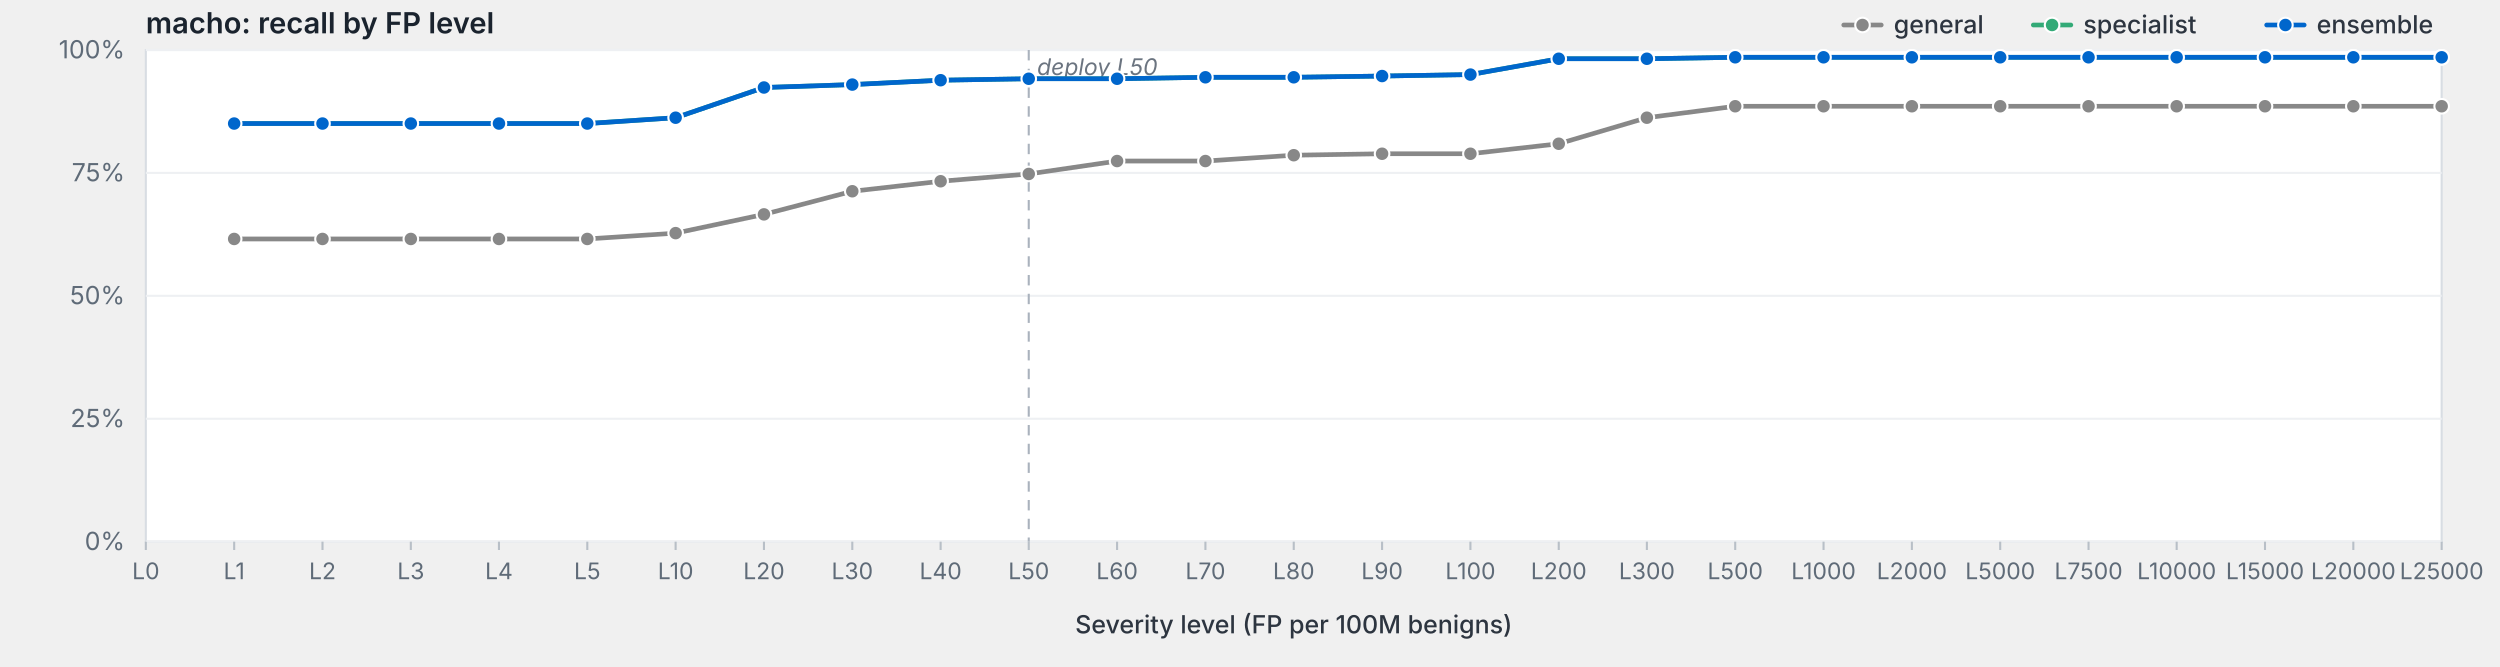
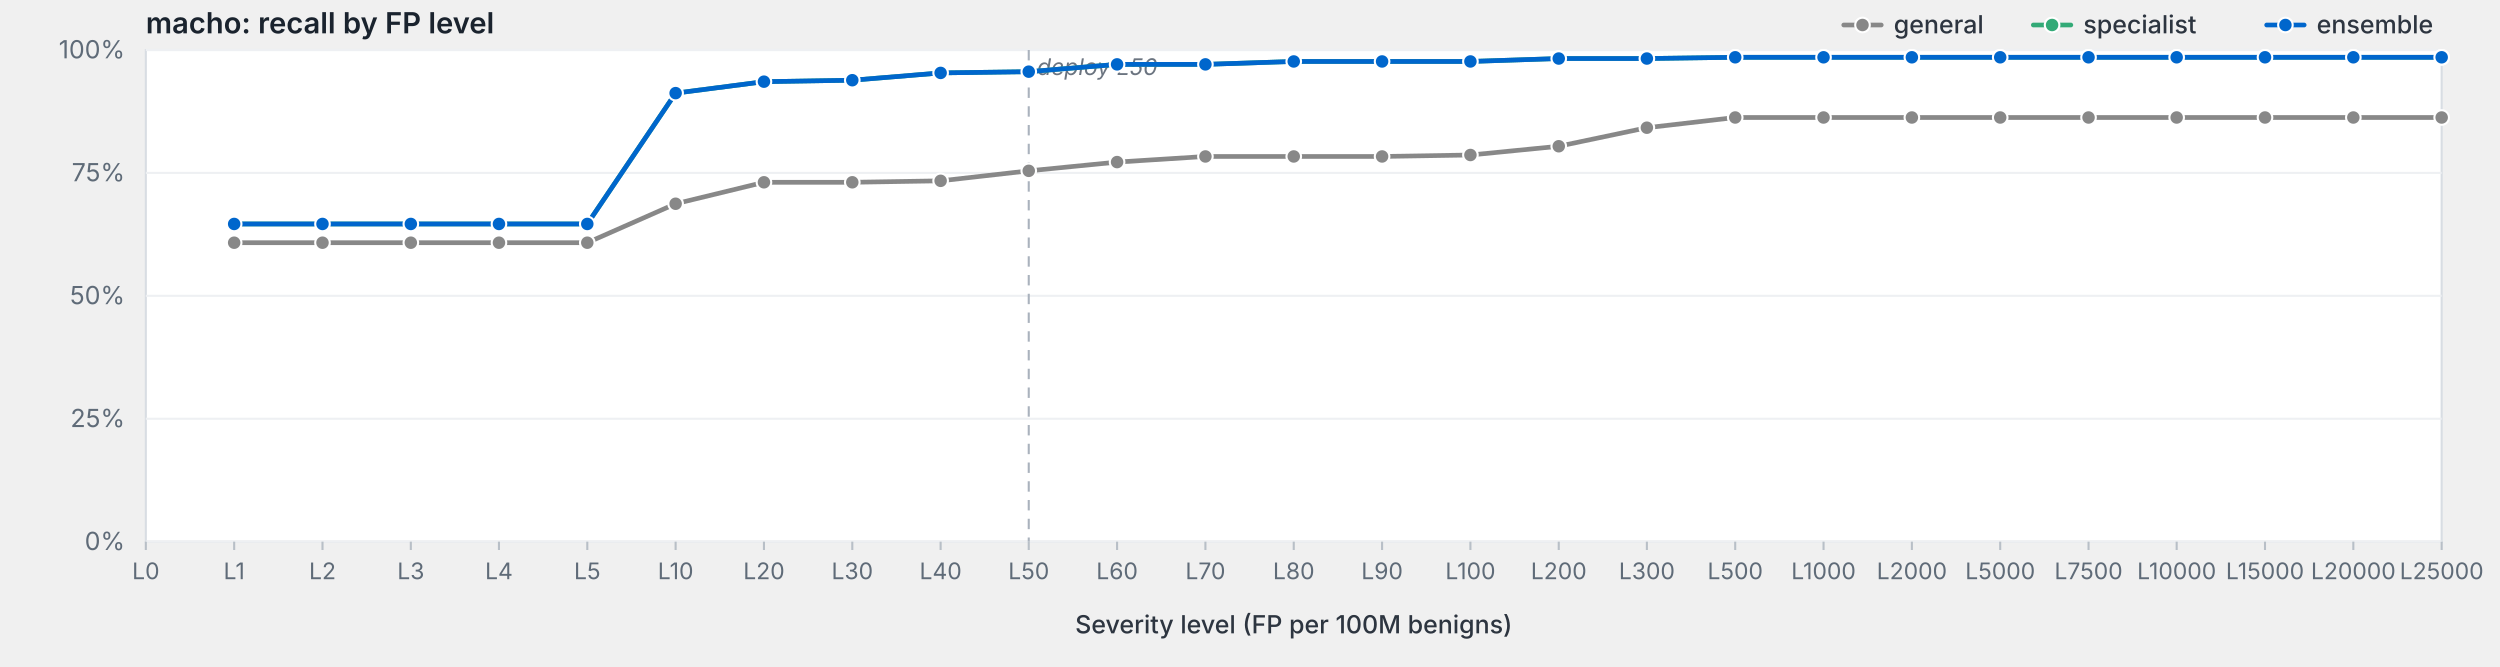
<svg xmlns="http://www.w3.org/2000/svg" viewBox="0 0 1200 320" width="1200" height="320" preserveAspectRatio="xMidYMid meet" role="img" aria-label="macho: recall by FP level">
  <style>svg { background: #fdfdfd; }.frame { fill: #fff; stroke: #d8dde3; stroke-width: 1; }.grid { stroke: #eef0f3; stroke-width: 1; }.tick { stroke: #b8bfc7; stroke-width: 1; }.axis-label { fill: #5f6b78; font-family: -apple-system, BlinkMacSystemFont, "Segoe UI", system-ui, sans-serif; font-size: 12px; }.x-label { fill: #5f6b78; font-family: -apple-system, BlinkMacSystemFont, "Segoe UI", system-ui, sans-serif; font-size: 11px; }.axis-title { fill: #2d3540; font-family: -apple-system, BlinkMacSystemFont, "Segoe UI", system-ui, sans-serif; font-size: 12px; font-weight: 500; }.title { fill: #1a232e; font-family: -apple-system, BlinkMacSystemFont, "Segoe UI", system-ui, sans-serif; font-size: 14px; font-weight: 600; }.deploy-marker { stroke: #aab2bd; stroke-width: 1; stroke-dasharray: 5,4; }.deploy-label { fill: #6b7480; font-family: -apple-system, BlinkMacSystemFont, "Segoe UI", system-ui, sans-serif; font-size: 11px; font-style: italic; }.curve { fill: none; stroke-width: 2.25; stroke-linejoin: round; stroke-linecap: round; }.marker { stroke: #fff; stroke-width: 1; }.legend-text { fill: #2d3540; font-family: -apple-system, BlinkMacSystemFont, "Segoe UI", system-ui, sans-serif; font-size: 12px; font-weight: 500; }</style>
  <text class="title" x="70" y="16">macho: recall by FP level</text>
  <rect class="frame" x="70" y="24" width="1102" height="236" />
  <line class="grid" x1="70" y1="260.0" x2="1172" y2="260.0" />
  <text class="axis-label" x="60" y="264.0" text-anchor="end">0%</text>
  <line class="grid" x1="70" y1="201.0" x2="1172" y2="201.0" />
  <text class="axis-label" x="60" y="205.0" text-anchor="end">25%</text>
  <line class="grid" x1="70" y1="142.0" x2="1172" y2="142.0" />
  <text class="axis-label" x="60" y="146.0" text-anchor="end">50%</text>
  <line class="grid" x1="70" y1="83.0" x2="1172" y2="83.0" />
  <text class="axis-label" x="60" y="87.0" text-anchor="end">75%</text>
  <line class="grid" x1="70" y1="24.0" x2="1172" y2="24.0" />
  <text class="axis-label" x="60" y="28.0" text-anchor="end">100%</text>
  <line class="deploy-marker" x1="493.8" y1="24" x2="493.8" y2="260" />
  <text class="deploy-label" x="497.8" y="36" text-anchor="start">deploy L50</text>
  <line class="tick" x1="70.0" y1="260" x2="70.0" y2="264" />
  <text class="x-label" x="70.0" y="278" text-anchor="middle">L0</text>
  <line class="tick" x1="112.4" y1="260" x2="112.4" y2="264" />
  <text class="x-label" x="112.4" y="278" text-anchor="middle">L1</text>
  <line class="tick" x1="154.8" y1="260" x2="154.8" y2="264" />
  <text class="x-label" x="154.8" y="278" text-anchor="middle">L2</text>
  <line class="tick" x1="197.2" y1="260" x2="197.2" y2="264" />
  <text class="x-label" x="197.2" y="278" text-anchor="middle">L3</text>
  <line class="tick" x1="239.5" y1="260" x2="239.5" y2="264" />
  <text class="x-label" x="239.5" y="278" text-anchor="middle">L4</text>
  <line class="tick" x1="281.9" y1="260" x2="281.9" y2="264" />
  <text class="x-label" x="281.9" y="278" text-anchor="middle">L5</text>
  <line class="tick" x1="324.3" y1="260" x2="324.3" y2="264" />
  <text class="x-label" x="324.3" y="278" text-anchor="middle">L10</text>
  <line class="tick" x1="366.7" y1="260" x2="366.7" y2="264" />
  <text class="x-label" x="366.7" y="278" text-anchor="middle">L20</text>
  <line class="tick" x1="409.1" y1="260" x2="409.1" y2="264" />
  <text class="x-label" x="409.1" y="278" text-anchor="middle">L30</text>
  <line class="tick" x1="451.5" y1="260" x2="451.5" y2="264" />
  <text class="x-label" x="451.5" y="278" text-anchor="middle">L40</text>
  <line class="tick" x1="493.8" y1="260" x2="493.8" y2="264" />
  <text class="x-label" x="493.8" y="278" text-anchor="middle">L50</text>
  <line class="tick" x1="536.2" y1="260" x2="536.2" y2="264" />
  <text class="x-label" x="536.2" y="278" text-anchor="middle">L60</text>
  <line class="tick" x1="578.6" y1="260" x2="578.6" y2="264" />
  <text class="x-label" x="578.6" y="278" text-anchor="middle">L70</text>
  <line class="tick" x1="621.0" y1="260" x2="621.0" y2="264" />
  <text class="x-label" x="621.0" y="278" text-anchor="middle">L80</text>
  <line class="tick" x1="663.4" y1="260" x2="663.4" y2="264" />
  <text class="x-label" x="663.4" y="278" text-anchor="middle">L90</text>
  <line class="tick" x1="705.8" y1="260" x2="705.8" y2="264" />
  <text class="x-label" x="705.8" y="278" text-anchor="middle">L100</text>
  <line class="tick" x1="748.2" y1="260" x2="748.2" y2="264" />
  <text class="x-label" x="748.2" y="278" text-anchor="middle">L200</text>
  <line class="tick" x1="790.5" y1="260" x2="790.5" y2="264" />
  <text class="x-label" x="790.5" y="278" text-anchor="middle">L300</text>
  <line class="tick" x1="832.9" y1="260" x2="832.9" y2="264" />
  <text class="x-label" x="832.9" y="278" text-anchor="middle">L500</text>
  <line class="tick" x1="875.3" y1="260" x2="875.3" y2="264" />
  <text class="x-label" x="875.3" y="278" text-anchor="middle">L1000</text>
  <line class="tick" x1="917.7" y1="260" x2="917.7" y2="264" />
  <text class="x-label" x="917.7" y="278" text-anchor="middle">L2000</text>
  <line class="tick" x1="960.1" y1="260" x2="960.1" y2="264" />
  <text class="x-label" x="960.1" y="278" text-anchor="middle">L5000</text>
  <line class="tick" x1="1002.5" y1="260" x2="1002.5" y2="264" />
  <text class="x-label" x="1002.5" y="278" text-anchor="middle">L7500</text>
  <line class="tick" x1="1044.8" y1="260" x2="1044.8" y2="264" />
  <text class="x-label" x="1044.8" y="278" text-anchor="middle">L10000</text>
  <line class="tick" x1="1087.2" y1="260" x2="1087.2" y2="264" />
  <text class="x-label" x="1087.2" y="278" text-anchor="middle">L15000</text>
  <line class="tick" x1="1129.6" y1="260" x2="1129.6" y2="264" />
  <text class="x-label" x="1129.6" y="278" text-anchor="middle">L20000</text>
  <line class="tick" x1="1172.0" y1="260" x2="1172.0" y2="264" />
  <text class="x-label" x="1172.0" y="278" text-anchor="middle">L25000</text>
  <text class="axis-title" x="621.0" y="304" text-anchor="middle">Severity level (FP per 100M benigns)</text>
-   <path class="curve" d="M112.4,114.7 L154.8,114.7 L197.2,114.7 L239.5,114.7 L281.9,114.7 L324.3,111.9 L366.7,102.9 L409.1,91.8 L451.5,87.0 L493.8,83.5 L536.2,77.3 L578.6,77.3 L621.0,74.5 L663.4,73.8 L705.8,73.8 L748.2,69.0 L790.5,56.5 L832.9,51.0 L875.3,51.0 L917.7,51.0 L960.1,51.0 L1002.5,51.0 L1044.8,51.0 L1087.2,51.0 L1129.6,51.0 L1172.0,51.0" stroke="#888" />
-   <circle class="marker" cx="112.4" cy="114.7" r="3.5" fill="#888" />
-   <circle class="marker" cx="154.8" cy="114.7" r="3.5" fill="#888" />
-   <circle class="marker" cx="197.2" cy="114.7" r="3.5" fill="#888" />
-   <circle class="marker" cx="239.5" cy="114.7" r="3.5" fill="#888" />
-   <circle class="marker" cx="281.9" cy="114.7" r="3.5" fill="#888" />
-   <circle class="marker" cx="324.3" cy="111.9" r="3.5" fill="#888" />
-   <circle class="marker" cx="366.7" cy="102.9" r="3.5" fill="#888" />
-   <circle class="marker" cx="409.1" cy="91.8" r="3.5" fill="#888" />
-   <circle class="marker" cx="451.5" cy="87.0" r="3.5" fill="#888" />
-   <circle class="marker" cx="493.8" cy="83.5" r="3.5" fill="#888" />
-   <circle class="marker" cx="536.2" cy="77.3" r="3.5" fill="#888" />
-   <circle class="marker" cx="578.6" cy="77.3" r="3.5" fill="#888" />
-   <circle class="marker" cx="621.0" cy="74.5" r="3.5" fill="#888" />
-   <circle class="marker" cx="663.4" cy="73.8" r="3.5" fill="#888" />
-   <circle class="marker" cx="705.8" cy="73.8" r="3.5" fill="#888" />
-   <circle class="marker" cx="748.2" cy="69.0" r="3.5" fill="#888" />
-   <circle class="marker" cx="790.5" cy="56.5" r="3.5" fill="#888" />
-   <circle class="marker" cx="832.9" cy="51.0" r="3.5" fill="#888" />
-   <circle class="marker" cx="875.3" cy="51.0" r="3.5" fill="#888" />
-   <circle class="marker" cx="917.7" cy="51.0" r="3.5" fill="#888" />
-   <circle class="marker" cx="960.1" cy="51.0" r="3.5" fill="#888" />
-   <circle class="marker" cx="1002.5" cy="51.0" r="3.5" fill="#888" />
-   <circle class="marker" cx="1044.8" cy="51.0" r="3.5" fill="#888" />
-   <circle class="marker" cx="1087.2" cy="51.0" r="3.5" fill="#888" />
-   <circle class="marker" cx="1129.6" cy="51.0" r="3.5" fill="#888" />
-   <circle class="marker" cx="1172.0" cy="51.0" r="3.5" fill="#888" />
-   <path class="curve" d="M112.4,59.3 L154.8,59.3 L197.2,59.3 L239.5,59.3 L281.9,59.3 L324.3,56.5 L366.7,42.0 L409.1,40.6 L451.5,38.5 L493.8,37.8 L536.2,37.8 L578.6,37.1 L621.0,37.1 L663.4,36.5 L705.8,35.8 L748.2,28.2 L790.5,28.2 L832.9,27.5 L875.3,27.5 L917.7,27.5 L960.1,27.5 L1002.5,27.5 L1044.8,27.5 L1087.2,27.5 L1129.6,27.5 L1172.0,27.5" stroke="#3a7" />
-   <circle class="marker" cx="112.4" cy="59.3" r="3.5" fill="#3a7" />
-   <circle class="marker" cx="154.8" cy="59.3" r="3.5" fill="#3a7" />
-   <circle class="marker" cx="197.2" cy="59.3" r="3.5" fill="#3a7" />
-   <circle class="marker" cx="239.5" cy="59.3" r="3.5" fill="#3a7" />
-   <circle class="marker" cx="281.9" cy="59.3" r="3.5" fill="#3a7" />
-   <circle class="marker" cx="324.3" cy="56.5" r="3.5" fill="#3a7" />
-   <circle class="marker" cx="366.7" cy="42.0" r="3.5" fill="#3a7" />
-   <circle class="marker" cx="409.1" cy="40.6" r="3.5" fill="#3a7" />
-   <circle class="marker" cx="451.5" cy="38.5" r="3.5" fill="#3a7" />
-   <circle class="marker" cx="493.8" cy="37.8" r="3.5" fill="#3a7" />
-   <circle class="marker" cx="536.2" cy="37.8" r="3.5" fill="#3a7" />
-   <circle class="marker" cx="578.6" cy="37.1" r="3.5" fill="#3a7" />
-   <circle class="marker" cx="621.0" cy="37.1" r="3.5" fill="#3a7" />
-   <circle class="marker" cx="663.4" cy="36.5" r="3.5" fill="#3a7" />
-   <circle class="marker" cx="705.8" cy="35.8" r="3.5" fill="#3a7" />
-   <circle class="marker" cx="748.2" cy="28.2" r="3.5" fill="#3a7" />
-   <circle class="marker" cx="790.5" cy="28.2" r="3.5" fill="#3a7" />
+   <path class="curve" d="M112.4,116.5 L154.8,116.5 L197.2,116.5 L239.5,116.5 L281.9,116.5 L324.3,97.8 L366.7,87.5 L409.1,87.5 L451.5,86.8 L493.8,82.0 L536.2,77.8 L578.6,75.1 L621.0,75.1 L663.4,75.1 L705.8,74.4 L748.2,70.2 L790.5,61.3 L832.9,56.4 L875.3,56.4 L917.7,56.4 L960.1,56.4 L1002.5,56.4 L1044.8,56.4 L1087.2,56.4 L1129.6,56.4 L1172.0,56.4" stroke="#888" />
+   <circle class="marker" cx="112.4" cy="116.5" r="3.5" fill="#888" />
+   <circle class="marker" cx="154.8" cy="116.5" r="3.5" fill="#888" />
+   <circle class="marker" cx="197.2" cy="116.5" r="3.5" fill="#888" />
+   <circle class="marker" cx="239.5" cy="116.5" r="3.5" fill="#888" />
+   <circle class="marker" cx="281.9" cy="116.5" r="3.5" fill="#888" />
+   <circle class="marker" cx="324.3" cy="97.8" r="3.5" fill="#888" />
+   <circle class="marker" cx="366.7" cy="87.5" r="3.5" fill="#888" />
+   <circle class="marker" cx="409.1" cy="87.5" r="3.5" fill="#888" />
+   <circle class="marker" cx="451.5" cy="86.8" r="3.5" fill="#888" />
+   <circle class="marker" cx="493.8" cy="82.0" r="3.5" fill="#888" />
+   <circle class="marker" cx="536.2" cy="77.8" r="3.5" fill="#888" />
+   <circle class="marker" cx="578.6" cy="75.1" r="3.5" fill="#888" />
+   <circle class="marker" cx="621.0" cy="75.1" r="3.5" fill="#888" />
+   <circle class="marker" cx="663.4" cy="75.1" r="3.5" fill="#888" />
+   <circle class="marker" cx="705.8" cy="74.4" r="3.5" fill="#888" />
+   <circle class="marker" cx="748.2" cy="70.2" r="3.5" fill="#888" />
+   <circle class="marker" cx="790.5" cy="61.3" r="3.5" fill="#888" />
+   <circle class="marker" cx="832.9" cy="56.4" r="3.5" fill="#888" />
+   <circle class="marker" cx="875.3" cy="56.4" r="3.5" fill="#888" />
+   <circle class="marker" cx="917.7" cy="56.4" r="3.5" fill="#888" />
+   <circle class="marker" cx="960.1" cy="56.4" r="3.5" fill="#888" />
+   <circle class="marker" cx="1002.5" cy="56.4" r="3.5" fill="#888" />
+   <circle class="marker" cx="1044.8" cy="56.4" r="3.5" fill="#888" />
+   <circle class="marker" cx="1087.2" cy="56.4" r="3.5" fill="#888" />
+   <circle class="marker" cx="1129.6" cy="56.4" r="3.5" fill="#888" />
+   <circle class="marker" cx="1172.0" cy="56.4" r="3.5" fill="#888" />
+   <path class="curve" d="M112.4,107.5 L154.8,107.5 L197.2,107.5 L239.5,107.5 L281.9,107.5 L324.3,44.7 L366.7,39.2 L409.1,38.5 L451.5,35.0 L493.8,34.4 L536.2,30.9 L578.6,30.9 L621.0,29.5 L663.4,29.5 L705.8,29.5 L748.2,28.1 L790.5,28.1 L832.9,27.5 L875.3,27.5 L917.7,27.5 L960.1,27.5 L1002.5,27.5 L1044.8,27.5 L1087.2,27.5 L1129.6,27.5 L1172.0,27.5" stroke="#3a7" />
+   <circle class="marker" cx="112.4" cy="107.5" r="3.5" fill="#3a7" />
+   <circle class="marker" cx="154.8" cy="107.5" r="3.5" fill="#3a7" />
+   <circle class="marker" cx="197.2" cy="107.5" r="3.5" fill="#3a7" />
+   <circle class="marker" cx="239.5" cy="107.5" r="3.5" fill="#3a7" />
+   <circle class="marker" cx="281.9" cy="107.5" r="3.5" fill="#3a7" />
+   <circle class="marker" cx="324.3" cy="44.7" r="3.5" fill="#3a7" />
+   <circle class="marker" cx="366.7" cy="39.2" r="3.5" fill="#3a7" />
+   <circle class="marker" cx="409.1" cy="38.5" r="3.5" fill="#3a7" />
+   <circle class="marker" cx="451.5" cy="35.0" r="3.5" fill="#3a7" />
+   <circle class="marker" cx="493.8" cy="34.4" r="3.5" fill="#3a7" />
+   <circle class="marker" cx="536.2" cy="30.9" r="3.5" fill="#3a7" />
+   <circle class="marker" cx="578.6" cy="30.9" r="3.5" fill="#3a7" />
+   <circle class="marker" cx="621.0" cy="29.5" r="3.5" fill="#3a7" />
+   <circle class="marker" cx="663.4" cy="29.5" r="3.5" fill="#3a7" />
+   <circle class="marker" cx="705.8" cy="29.5" r="3.5" fill="#3a7" />
+   <circle class="marker" cx="748.2" cy="28.1" r="3.5" fill="#3a7" />
+   <circle class="marker" cx="790.5" cy="28.1" r="3.5" fill="#3a7" />
  <circle class="marker" cx="832.9" cy="27.5" r="3.5" fill="#3a7" />
  <circle class="marker" cx="875.3" cy="27.5" r="3.5" fill="#3a7" />
  <circle class="marker" cx="917.7" cy="27.5" r="3.5" fill="#3a7" />
  <circle class="marker" cx="960.1" cy="27.5" r="3.5" fill="#3a7" />
  <circle class="marker" cx="1002.5" cy="27.5" r="3.5" fill="#3a7" />
  <circle class="marker" cx="1044.8" cy="27.5" r="3.5" fill="#3a7" />
  <circle class="marker" cx="1087.2" cy="27.5" r="3.5" fill="#3a7" />
  <circle class="marker" cx="1129.6" cy="27.5" r="3.5" fill="#3a7" />
  <circle class="marker" cx="1172.0" cy="27.5" r="3.5" fill="#3a7" />
-   <path class="curve" d="M112.4,59.3 L154.8,59.3 L197.2,59.3 L239.5,59.3 L281.9,59.3 L324.3,56.5 L366.7,42.0 L409.1,40.6 L451.5,38.5 L493.8,37.8 L536.2,37.8 L578.6,37.1 L621.0,37.1 L663.4,36.5 L705.8,35.8 L748.2,28.2 L790.5,28.2 L832.9,27.5 L875.3,27.5 L917.7,27.5 L960.1,27.5 L1002.5,27.5 L1044.8,27.5 L1087.2,27.5 L1129.6,27.5 L1172.0,27.5" stroke="#06c" />
-   <circle class="marker" cx="112.4" cy="59.3" r="3.5" fill="#06c" />
-   <circle class="marker" cx="154.8" cy="59.3" r="3.5" fill="#06c" />
-   <circle class="marker" cx="197.2" cy="59.3" r="3.5" fill="#06c" />
-   <circle class="marker" cx="239.5" cy="59.3" r="3.5" fill="#06c" />
-   <circle class="marker" cx="281.9" cy="59.3" r="3.5" fill="#06c" />
-   <circle class="marker" cx="324.3" cy="56.5" r="3.5" fill="#06c" />
-   <circle class="marker" cx="366.7" cy="42.0" r="3.5" fill="#06c" />
-   <circle class="marker" cx="409.1" cy="40.6" r="3.5" fill="#06c" />
-   <circle class="marker" cx="451.5" cy="38.5" r="3.5" fill="#06c" />
-   <circle class="marker" cx="493.8" cy="37.8" r="3.5" fill="#06c" />
-   <circle class="marker" cx="536.2" cy="37.8" r="3.5" fill="#06c" />
-   <circle class="marker" cx="578.6" cy="37.1" r="3.5" fill="#06c" />
-   <circle class="marker" cx="621.0" cy="37.1" r="3.5" fill="#06c" />
-   <circle class="marker" cx="663.4" cy="36.5" r="3.5" fill="#06c" />
-   <circle class="marker" cx="705.8" cy="35.8" r="3.5" fill="#06c" />
-   <circle class="marker" cx="748.2" cy="28.2" r="3.5" fill="#06c" />
-   <circle class="marker" cx="790.5" cy="28.2" r="3.5" fill="#06c" />
+   <path class="curve" d="M112.4,107.5 L154.8,107.5 L197.2,107.5 L239.5,107.5 L281.9,107.5 L324.3,44.7 L366.7,39.2 L409.1,38.5 L451.5,35.0 L493.8,34.4 L536.2,30.9 L578.6,30.9 L621.0,29.5 L663.4,29.5 L705.8,29.5 L748.2,28.1 L790.5,28.1 L832.9,27.5 L875.3,27.5 L917.7,27.5 L960.1,27.5 L1002.5,27.5 L1044.8,27.5 L1087.2,27.5 L1129.6,27.5 L1172.0,27.5" stroke="#06c" />
+   <circle class="marker" cx="112.4" cy="107.5" r="3.5" fill="#06c" />
+   <circle class="marker" cx="154.8" cy="107.5" r="3.5" fill="#06c" />
+   <circle class="marker" cx="197.2" cy="107.5" r="3.5" fill="#06c" />
+   <circle class="marker" cx="239.5" cy="107.5" r="3.5" fill="#06c" />
+   <circle class="marker" cx="281.9" cy="107.5" r="3.5" fill="#06c" />
+   <circle class="marker" cx="324.3" cy="44.7" r="3.5" fill="#06c" />
+   <circle class="marker" cx="366.7" cy="39.2" r="3.5" fill="#06c" />
+   <circle class="marker" cx="409.1" cy="38.5" r="3.5" fill="#06c" />
+   <circle class="marker" cx="451.5" cy="35.0" r="3.5" fill="#06c" />
+   <circle class="marker" cx="493.8" cy="34.4" r="3.5" fill="#06c" />
+   <circle class="marker" cx="536.2" cy="30.9" r="3.5" fill="#06c" />
+   <circle class="marker" cx="578.6" cy="30.9" r="3.5" fill="#06c" />
+   <circle class="marker" cx="621.0" cy="29.5" r="3.5" fill="#06c" />
+   <circle class="marker" cx="663.4" cy="29.5" r="3.5" fill="#06c" />
+   <circle class="marker" cx="705.8" cy="29.5" r="3.5" fill="#06c" />
+   <circle class="marker" cx="748.2" cy="28.1" r="3.5" fill="#06c" />
+   <circle class="marker" cx="790.5" cy="28.1" r="3.5" fill="#06c" />
  <circle class="marker" cx="832.9" cy="27.5" r="3.5" fill="#06c" />
  <circle class="marker" cx="875.3" cy="27.5" r="3.5" fill="#06c" />
  <circle class="marker" cx="917.7" cy="27.5" r="3.5" fill="#06c" />
  <circle class="marker" cx="960.1" cy="27.5" r="3.5" fill="#06c" />
  <circle class="marker" cx="1002.5" cy="27.5" r="3.5" fill="#06c" />
  <circle class="marker" cx="1044.8" cy="27.5" r="3.5" fill="#06c" />
  <circle class="marker" cx="1087.2" cy="27.5" r="3.5" fill="#06c" />
  <circle class="marker" cx="1129.6" cy="27.5" r="3.5" fill="#06c" />
  <circle class="marker" cx="1172.0" cy="27.5" r="3.5" fill="#06c" />
  <line x1="1088.0" y1="12.0" x2="1106.0" y2="12.0" stroke="#06c" stroke-width="2.25" stroke-linecap="round" />
  <circle cx="1097.0" cy="12.0" r="3.5" fill="#06c" stroke="#fff" stroke-width="1" />
  <text class="legend-text" x="1112.0" y="16.0">ensemble</text>
  <line x1="976.0" y1="12.0" x2="994.0" y2="12.0" stroke="#3a7" stroke-width="2.25" stroke-linecap="round" />
  <circle cx="985.0" cy="12.0" r="3.5" fill="#3a7" stroke="#fff" stroke-width="1" />
  <text class="legend-text" x="1000.0" y="16.0">specialist</text>
  <line x1="885.0" y1="12.0" x2="903.0" y2="12.0" stroke="#888" stroke-width="2.25" stroke-linecap="round" />
  <circle cx="894.0" cy="12.0" r="3.5" fill="#888" stroke="#fff" stroke-width="1" />
  <text class="legend-text" x="909.0" y="16.0">general</text>
</svg>
